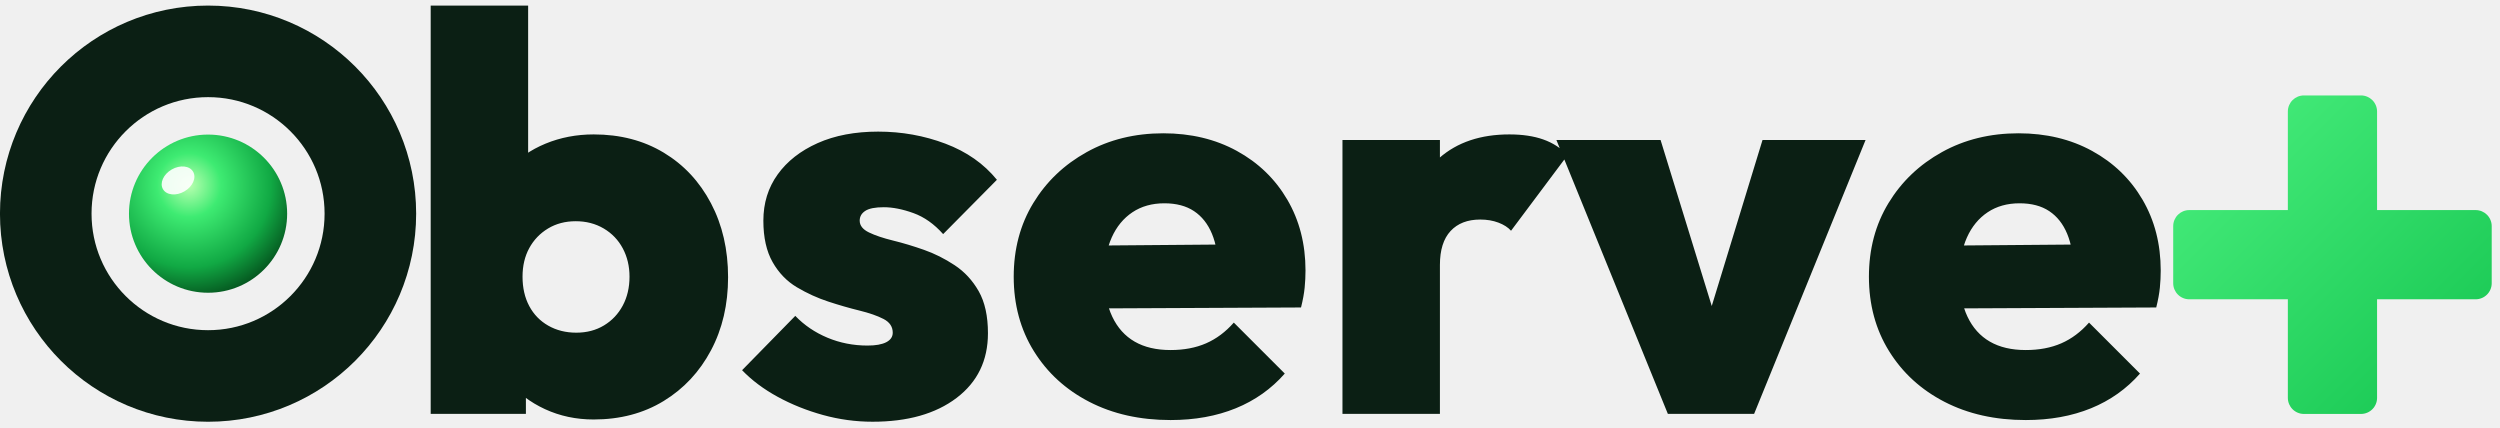
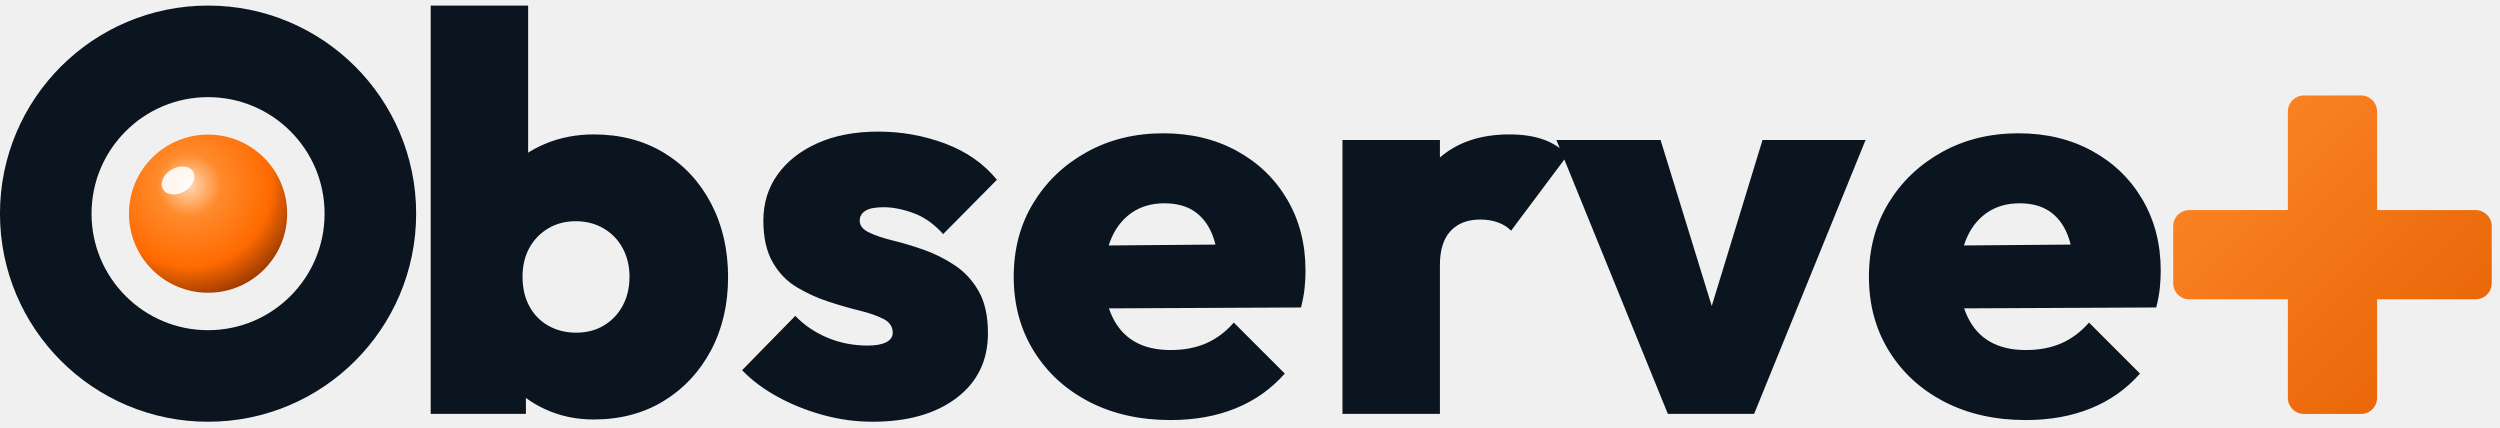
<svg xmlns="http://www.w3.org/2000/svg" viewBox="0 26.1 446.38 76.3" role="img" aria-label="Observe+">
  <defs>
    <radialGradient id="aesfera" cx="38%" cy="32%" r="72%">
-       <stop offset="0" stop-color="#B9FFB0" />
-       <stop offset=".28" stop-color="#3EEB72" />
-       <stop offset=".72" stop-color="#11A944" />
-       <stop offset="1" stop-color="#05561F" />
+       <stop offset="0" stop-color="#FFD9B8" />
+       <stop offset=".28" stop-color="#FF8A2B" />
+       <stop offset=".72" stop-color="#FF6A00" />
+       <stop offset="1" stop-color="#9A3A00" />
    </radialGradient>
    <linearGradient id="amais" x1="0" y1="0" x2="1" y2="1">
-       <stop offset="0" stop-color="#4BF07F" />
-       <stop offset="1" stop-color="#14C44F" />
+       <stop offset="0" stop-color="#FF8A2B" />
+       <stop offset="1" stop-color="#E55F00" />
    </linearGradient>
  </defs>
-   <circle cx="37.15" cy="64.25" r="28.98" fill="none" stroke="#0B1F14" stroke-width="16.35" />
+   <circle cx="37.15" cy="64.25" r="28.98" fill="none" stroke="#0B1520" stroke-width="16.35" />
  <circle cx="37.15" cy="64.25" r="14.12" fill="url(#aesfera)" />
  <ellipse cx="31.79" cy="58.32" rx="3.11" ry="2.26" fill="#fff" opacity=".9" transform="rotate(-30 31.79 58.32)" />
-   <path fill="#0B1F14" d="M106.00 101L106.00 101Q101.30 101 97.30 99.15Q93.30 97.30 90.70 94.10Q88.10 90.90 87.50 87.10L87.50 87.10L87.50 63.20Q88.10 59.40 90.75 56.40Q93.40 53.40 97.40 51.75Q101.40 50.10 106.00 50.10L106.00 50.10Q113.10 50.10 118.50 53.35Q123.90 56.60 126.95 62.40Q130.00 68.20 130.00 75.60L130.00 75.60Q130.00 82.90 126.95 88.65Q123.90 94.40 118.50 97.70Q113.10 101 106.00 101ZM93.90 100L76.90 100L76.90 27.10L94.30 27.10L94.30 63.10L91.40 74.90L93.90 86.90L93.90 100ZM102.90 85.50L102.90 85.50Q105.70 85.50 107.85 84.20Q110.00 82.90 111.20 80.65Q112.40 78.40 112.40 75.50L112.40 75.50Q112.40 72.70 111.20 70.45Q110.00 68.20 107.80 66.90Q105.60 65.60 102.80 65.60L102.80 65.60Q100.00 65.60 97.85 66.90Q95.70 68.20 94.50 70.40Q93.30 72.60 93.30 75.50L93.30 75.50Q93.30 78.50 94.50 80.75Q95.70 83 97.90 84.25Q100.10 85.50 102.90 85.50ZM155.80 101.40L155.80 101.40Q151.30 101.40 146.95 100.20Q142.60 99 138.85 96.95Q135.10 94.90 132.50 92.20L132.50 92.20L142.00 82.50Q144.40 85 147.75 86.40Q151.10 87.80 154.90 87.80L154.90 87.80Q157.10 87.80 158.25 87.20Q159.40 86.60 159.40 85.50L159.40 85.50Q159.40 83.90 157.75 83.05Q156.10 82.20 153.45 81.55Q150.80 80.90 147.90 79.95Q145.00 79 142.30 77.40Q139.60 75.80 137.95 72.90Q136.30 70 136.30 65.50L136.30 65.50Q136.30 60.80 138.85 57.25Q141.40 53.70 146.00 51.65Q150.60 49.60 156.80 49.60L156.80 49.60Q163.10 49.60 168.80 51.75Q174.50 53.90 178.00 58.20L178.00 58.20L168.40 67.90Q166.00 65.20 163.10 64.15Q160.20 63.10 157.80 63.10L157.80 63.10Q155.50 63.10 154.50 63.75Q153.50 64.40 153.50 65.50L153.50 65.50Q153.50 66.80 155.15 67.60Q156.80 68.40 159.45 69.05Q162.10 69.70 164.95 70.70Q167.80 71.70 170.45 73.45Q173.10 75.20 174.75 78.10Q176.40 81 176.40 85.60L176.40 85.60Q176.40 92.90 170.80 97.15Q165.20 101.40 155.80 101.40ZM209.00 101.10L209.00 101.10Q200.80 101.10 194.50 97.85Q188.20 94.60 184.60 88.80Q181.00 83 181.00 75.50L181.00 75.50Q181.00 68.10 184.50 62.35Q188.00 56.60 194.05 53.25Q200.10 49.90 207.70 49.90L207.70 49.90Q215.10 49.90 220.85 53.05Q226.60 56.20 229.85 61.75Q233.10 67.30 233.10 74.40L233.10 74.40Q233.10 75.90 232.95 77.45Q232.80 79 232.30 81L232.30 81L189.20 81.20L189.20 70L225.40 69.70L217.60 74.60Q217.50 70.50 216.40 67.85Q215.30 65.20 213.20 63.80Q211.10 62.40 207.90 62.40L207.90 62.40Q204.60 62.40 202.20 64Q199.80 65.60 198.50 68.50Q197.20 71.40 197.20 75.50L197.20 75.50Q197.20 79.70 198.60 82.65Q200.00 85.60 202.60 87.10Q205.20 88.60 209.00 88.60L209.00 88.60Q212.60 88.60 215.35 87.40Q218.10 86.20 220.30 83.70L220.30 83.70L229.40 92.80Q225.80 96.90 220.65 99Q215.50 101.10 209.00 101.10ZM257.10 100L239.70 100L239.70 51.10L257.10 51.10L257.10 100ZM257.10 73.40L257.10 73.40L249.30 66.80Q252.20 58.50 257.00 54.30Q261.80 50.10 269.50 50.10L269.50 50.10Q273.00 50.10 275.55 51Q278.10 51.90 279.90 53.80L279.90 53.80L269.80 67.30Q269.00 66.40 267.55 65.85Q266.10 65.30 264.30 65.30L264.30 65.30Q260.90 65.30 259.00 67.35Q257.10 69.40 257.10 73.40ZM313.20 100L297.80 100L277.90 51.10L296.50 51.10L309.20 92.30L302.10 92.30L314.70 51.10L333.10 51.10L313.20 100ZM361.70 101.10L361.70 101.10Q353.50 101.10 347.20 97.85Q340.90 94.60 337.30 88.80Q333.70 83 333.70 75.50L333.70 75.50Q333.70 68.10 337.20 62.35Q340.70 56.60 346.75 53.25Q352.80 49.90 360.40 49.90L360.40 49.90Q367.80 49.90 373.55 53.05Q379.30 56.20 382.55 61.75Q385.80 67.30 385.80 74.40L385.80 74.40Q385.80 75.90 385.65 77.45Q385.50 79 385.00 81L385.00 81L341.90 81.20L341.90 70L378.10 69.70L370.30 74.60Q370.20 70.50 369.10 67.85Q368.00 65.20 365.90 63.80Q363.80 62.40 360.60 62.40L360.60 62.40Q357.30 62.40 354.90 64Q352.50 65.60 351.20 68.50Q349.90 71.40 349.90 75.50L349.90 75.50Q349.90 79.70 351.30 82.65Q352.70 85.60 355.30 87.10Q357.90 88.60 361.70 88.60L361.70 88.60Q365.30 88.60 368.05 87.40Q370.80 86.20 373.00 83.70L373.00 83.70L382.10 92.80Q378.50 96.90 373.35 99Q368.20 101.10 361.70 101.10Z" />
+   <path fill="#0B1520" d="M106.00 101L106.00 101Q101.30 101 97.30 99.15Q93.30 97.30 90.70 94.10Q88.10 90.90 87.50 87.10L87.50 87.10L87.50 63.20Q88.10 59.40 90.75 56.40Q93.40 53.40 97.40 51.75Q101.40 50.10 106.00 50.10L106.00 50.10Q113.10 50.10 118.50 53.35Q123.90 56.60 126.95 62.40Q130.00 68.20 130.00 75.60L130.00 75.60Q130.00 82.90 126.95 88.65Q123.90 94.40 118.50 97.70Q113.10 101 106.00 101ZM93.90 100L76.90 100L76.90 27.10L94.30 27.10L94.30 63.10L91.40 74.90L93.90 86.90L93.90 100ZM102.90 85.50L102.90 85.50Q105.70 85.50 107.85 84.20Q110.00 82.90 111.20 80.65Q112.40 78.40 112.40 75.50L112.40 75.50Q112.40 72.70 111.20 70.45Q110.00 68.20 107.80 66.90Q105.60 65.60 102.80 65.60L102.80 65.60Q100.00 65.60 97.85 66.90Q95.70 68.20 94.50 70.40Q93.30 72.60 93.30 75.50L93.30 75.50Q93.30 78.50 94.50 80.75Q95.70 83 97.90 84.25Q100.10 85.50 102.90 85.50ZM155.80 101.40L155.80 101.40Q151.30 101.40 146.95 100.20Q142.60 99 138.85 96.95Q135.10 94.90 132.50 92.20L132.50 92.20L142.00 82.50Q144.40 85 147.75 86.40Q151.10 87.80 154.90 87.80L154.90 87.80Q157.10 87.80 158.25 87.20Q159.40 86.60 159.40 85.50L159.40 85.50Q159.40 83.90 157.75 83.05Q156.10 82.20 153.45 81.55Q150.80 80.90 147.90 79.95Q145.00 79 142.30 77.40Q139.60 75.80 137.95 72.90Q136.30 70 136.30 65.50L136.30 65.50Q136.30 60.80 138.85 57.25Q141.40 53.70 146.00 51.65Q150.60 49.60 156.80 49.60L156.80 49.60Q163.10 49.60 168.80 51.75Q174.50 53.90 178.00 58.20L178.00 58.20L168.40 67.90Q166.00 65.20 163.10 64.15Q160.20 63.10 157.80 63.10L157.80 63.10Q155.50 63.10 154.50 63.75Q153.50 64.40 153.50 65.50L153.50 65.50Q153.50 66.80 155.15 67.60Q156.80 68.40 159.45 69.05Q162.10 69.70 164.95 70.70Q167.80 71.70 170.45 73.45Q173.10 75.20 174.75 78.10Q176.40 81 176.40 85.60L176.40 85.60Q176.40 92.90 170.80 97.15Q165.20 101.40 155.80 101.40ZM209.00 101.10L209.00 101.10Q200.80 101.10 194.50 97.85Q188.20 94.60 184.60 88.80Q181.00 83 181.00 75.50L181.00 75.50Q181.00 68.10 184.50 62.35Q188.00 56.60 194.05 53.25Q200.10 49.90 207.70 49.90L207.70 49.90Q215.10 49.90 220.85 53.05Q226.60 56.20 229.85 61.75Q233.10 67.30 233.10 74.40L233.10 74.40Q233.10 75.90 232.95 77.45Q232.80 79 232.30 81L232.30 81L189.20 81.20L189.20 70L225.40 69.70L217.60 74.60Q217.50 70.50 216.40 67.85Q215.30 65.20 213.20 63.80Q211.10 62.40 207.90 62.40L207.90 62.40Q204.60 62.40 202.20 64Q199.80 65.60 198.50 68.50Q197.20 71.40 197.20 75.50L197.20 75.50Q197.20 79.70 198.60 82.65Q200.00 85.60 202.60 87.10Q205.20 88.60 209.00 88.60L209.00 88.60Q212.60 88.60 215.35 87.40Q218.10 86.20 220.30 83.70L220.30 83.70L229.40 92.80Q225.80 96.90 220.65 99Q215.50 101.10 209.00 101.10ZM257.10 100L239.70 100L239.70 51.10L257.10 51.10L257.10 100ZM257.10 73.40L257.10 73.40L249.30 66.80Q252.20 58.50 257.00 54.30Q261.80 50.10 269.50 50.10L269.50 50.10Q273.00 50.10 275.55 51Q278.10 51.90 279.90 53.80L279.90 53.80L269.80 67.30Q269.00 66.40 267.55 65.85Q266.10 65.30 264.30 65.30L264.30 65.30Q260.90 65.30 259.00 67.35Q257.10 69.40 257.10 73.40ZM313.20 100L297.80 100L277.90 51.10L296.50 51.10L309.20 92.30L302.10 92.30L314.70 51.10L333.10 51.10L313.20 100ZM361.70 101.10L361.70 101.10Q353.50 101.10 347.20 97.85Q340.90 94.60 337.30 88.80Q333.70 83 333.70 75.50L333.70 75.50Q333.70 68.10 337.20 62.35Q340.70 56.60 346.75 53.25Q352.80 49.90 360.40 49.90L360.40 49.90Q367.80 49.90 373.55 53.05Q379.30 56.20 382.55 61.75Q385.80 67.30 385.80 74.40L385.80 74.40Q385.80 75.90 385.65 77.45Q385.50 79 385.00 81L385.00 81L341.90 81.20L341.90 70L378.10 69.70L370.30 74.60Q370.20 70.50 369.10 67.85Q368.00 65.20 365.90 63.80Q363.80 62.40 360.60 62.40L360.60 62.40Q357.30 62.40 354.90 64Q352.50 65.60 351.20 68.50Q349.90 71.40 349.90 75.50L349.90 75.50Q349.90 79.70 351.30 82.65Q352.70 85.60 355.30 87.10Q357.90 88.60 361.70 88.60L361.70 88.60Q365.30 88.60 368.05 87.40Q370.80 86.20 373.00 83.70L373.00 83.70L382.10 92.80Q378.50 96.90 373.35 99Q368.20 101.10 361.70 101.10Z" />
  <path fill="url(#amais)" d="M411.37 43.14h10.19a2.87 2.87 0 0 1 2.87 2.87v17.6h17.6a2.87 2.87 0 0 1 2.87 2.87v10.19a2.87 2.87 0 0 1 -2.87 2.87h-17.6v17.6a2.87 2.87 0 0 1 -2.87 2.87h-10.19a2.87 2.87 0 0 1 -2.87 -2.87v-17.6h-17.6a2.87 2.87 0 0 1 -2.87 -2.87v-10.19a2.87 2.87 0 0 1 2.87 -2.87h17.6v-17.6a2.87 2.87 0 0 1 2.87 -2.87z" />
</svg>
